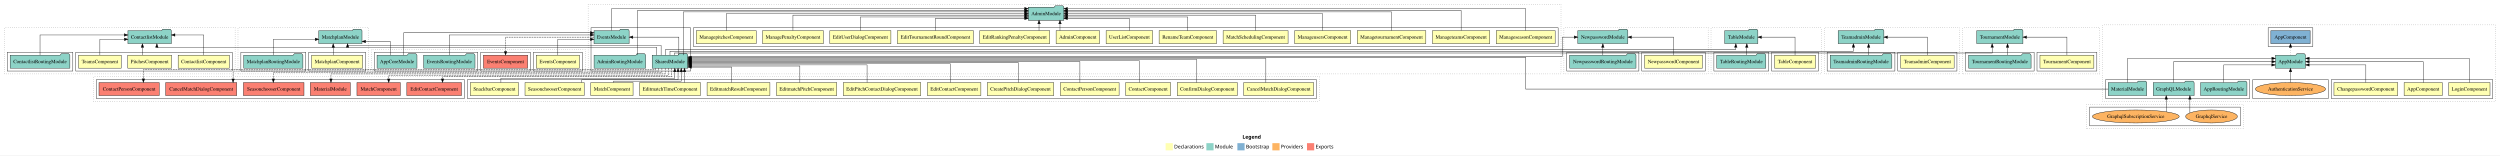
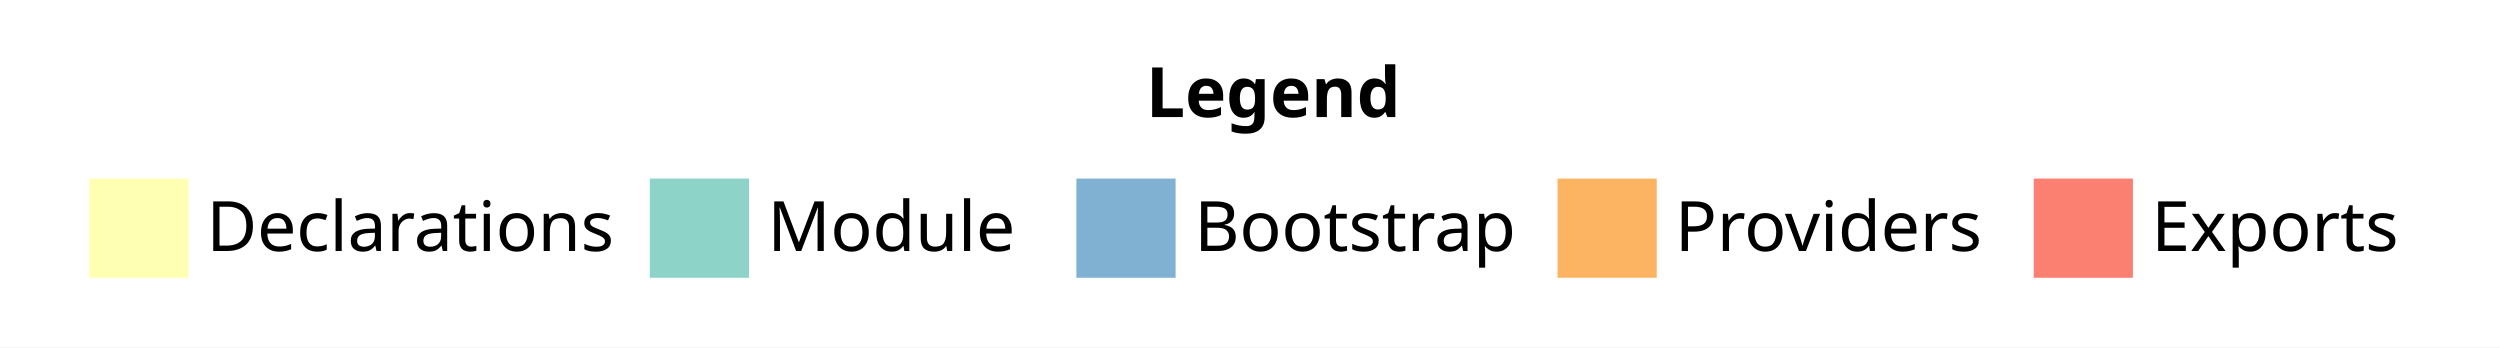
- <svg xmlns="http://www.w3.org/2000/svg" width="6933pt" height="431pt" viewBox="0.00 0.00 6933.00 431.00">
-   <g id="graph0" class="graph" transform="scale(1 1) rotate(0) translate(4 427)">
-     <polygon fill="#ffffff" stroke="transparent" points="-4,4 -4,-427 6929,-427 6929,4 -4,4" />
-     <text text-anchor="start" x="3441.509" y="-42.4" font-family="sans-serif" font-weight="bold" font-size="14.00" fill="#000000">Legend</text>
-     <polygon fill="#ffffb3" stroke="transparent" points="3228.5,-10 3228.5,-30 3248.5,-30 3248.5,-10 3228.5,-10" />
-     <text text-anchor="start" x="3252.129" y="-15.4" font-family="sans-serif" font-size="14.00" fill="#000000">  Declarations</text>
-     <polygon fill="#8dd3c7" stroke="transparent" points="3341.5,-10 3341.5,-30 3361.5,-30 3361.5,-10 3341.5,-10" />
-     <text text-anchor="start" x="3365.225" y="-15.4" font-family="sans-serif" font-size="14.00" fill="#000000">  Module</text>
-     <polygon fill="#80b1d3" stroke="transparent" points="3427.5,-10 3427.5,-30 3447.5,-30 3447.5,-10 3427.5,-10" />
-     <text text-anchor="start" x="3451.281" y="-15.4" font-family="sans-serif" font-size="14.00" fill="#000000">  Bootstrap</text>
-     <polygon fill="#fdb462" stroke="transparent" points="3524.5,-10 3524.5,-30 3544.5,-30 3544.5,-10 3524.5,-10" />
-     <text text-anchor="start" x="3548.173" y="-15.4" font-family="sans-serif" font-size="14.00" fill="#000000">  Providers</text>
-     <polygon fill="#fb8072" stroke="transparent" points="3620.5,-10 3620.5,-30 3640.5,-30 3640.5,-10 3620.5,-10" />
-     <text text-anchor="start" x="3644.226" y="-15.4" font-family="sans-serif" font-size="14.00" fill="#000000">  Exports</text>
-     <g id="clust1" class="cluster">
-       <polygon fill="none" stroke="#000000" stroke-dasharray="1,5" points="1627,-222 1627,-415 4325,-415 4325,-222 1627,-222" />
-     </g>
-     <g id="clust2" class="cluster">
-       <polygon fill="none" stroke="#000000" points="1919,-298 1919,-350 4317,-350 4317,-298 1919,-298" />
-     </g>
-     <g id="clust16" class="cluster">
-       <polygon fill="none" stroke="#000000" points="1635,-230 1635,-350 1911,-350 1911,-230 1635,-230" />
-     </g>
-     <g id="clust32" class="cluster">
-       <polygon fill="none" stroke="#000000" stroke-dasharray="1,5" points="5827,-146 5827,-358 6917,-358 6917,-146 5827,-146" />
-     </g>
-     <g id="clust33" class="cluster">
-       <polygon fill="none" stroke="#000000" points="6461,-154 6461,-206 6909,-206 6909,-154 6461,-154" />
-     </g>
-     <g id="clust37" class="cluster">
-       <polygon fill="none" stroke="#000000" points="5835,-154 5835,-206 6235,-206 6235,-154 5835,-154" />
-     </g>
-     <g id="clust39" class="cluster">
-       <polygon fill="none" stroke="#000000" points="6286,-298 6286,-350 6410,-350 6410,-298 6286,-298" />
-     </g>
-     <g id="clust40" class="cluster">
-       <polygon fill="none" stroke="#000000" points="6243,-154 6243,-206 6453,-206 6453,-154 6243,-154" />
-     </g>
-     <g id="clust47" class="cluster">
-       <polygon fill="none" stroke="#000000" stroke-dasharray="1,5" points="8,-222 8,-350 648,-350 648,-222 8,-222" />
-     </g>
-     <g id="clust48" class="cluster">
-       <polygon fill="none" stroke="#000000" points="206,-230 206,-282 640,-282 640,-230 206,-230" />
-     </g>
-     <g id="clust52" class="cluster">
-       <polygon fill="none" stroke="#000000" points="16,-230 16,-282 198,-282 198,-230 16,-230" />
-     </g>
-     <g id="clust62" class="cluster">
-       <polygon fill="none" stroke="#000000" stroke-dasharray="1,5" points="1026,-222 1026,-290 1619,-290 1619,-222 1026,-222" />
-     </g>
-     <g id="clust63" class="cluster">
-       <polygon fill="none" stroke="#000000" points="1475,-230 1475,-282 1611,-282 1611,-230 1475,-230" />
-     </g>
-     <g id="clust65" class="cluster">
-       <polygon fill="none" stroke="#000000" points="1034,-230 1034,-282 1321,-282 1321,-230 1034,-230" />
-     </g>
-     <g id="clust66" class="cluster">
-       <polygon fill="none" stroke="#000000" points="1329,-230 1329,-282 1467,-282 1467,-230 1329,-230" />
-     </g>
-     <g id="clust75" class="cluster">
-       <polygon fill="none" stroke="#000000" stroke-dasharray="1,5" points="5783,-70 5783,-138 6217,-138 6217,-70 5783,-70" />
-     </g>
-     <g id="clust80" class="cluster">
-       <polygon fill="none" stroke="#000000" points="5791,-78 5791,-130 6209,-130 6209,-78 5791,-78" />
-     </g>
-     <g id="clust81" class="cluster">
-       <polygon fill="none" stroke="#000000" stroke-dasharray="1,5" points="656,-222 656,-350 1018,-350 1018,-222 656,-222" />
-     </g>
-     <g id="clust82" class="cluster">
-       <polygon fill="none" stroke="#000000" points="852,-230 852,-282 1010,-282 1010,-230 852,-230" />
-     </g>
-     <g id="clust84" class="cluster">
-       <polygon fill="none" stroke="#000000" points="664,-230 664,-282 844,-282 844,-230 664,-230" />
-     </g>
-     <g id="clust100" class="cluster">
-       <polygon fill="none" stroke="#000000" stroke-dasharray="1,5" points="4333,-222 4333,-350 4733,-350 4733,-222 4333,-222" />
-     </g>
-     <g id="clust101" class="cluster">
-       <polygon fill="none" stroke="#000000" points="4549,-230 4549,-282 4725,-282 4725,-230 4549,-230" />
-     </g>
-     <g id="clust103" class="cluster">
-       <polygon fill="none" stroke="#000000" points="4341,-230 4341,-282 4541,-282 4541,-230 4341,-230" />
-     </g>
-     <g id="clust113" class="cluster">
-       <polygon fill="none" stroke="#000000" stroke-dasharray="1,5" points="255,-146 255,-214 3655,-214 3655,-146 255,-146" />
-     </g>
-     <g id="clust114" class="cluster">
-       <polygon fill="none" stroke="#000000" points="1292,-154 1292,-206 3647,-206 3647,-154 1292,-154" />
-     </g>
-     <g id="clust129" class="cluster">
-       <polygon fill="none" stroke="#000000" points="263,-154 263,-206 1284,-206 1284,-154 263,-154" />
-     </g>
-     <g id="clust132" class="cluster">
-       <polygon fill="none" stroke="#000000" stroke-dasharray="1,5" points="4741,-222 4741,-350 5047,-350 5047,-222 4741,-222" />
-     </g>
-     <g id="clust133" class="cluster">
-       <polygon fill="none" stroke="#000000" points="4909,-230 4909,-282 5039,-282 5039,-230 4909,-230" />
-     </g>
-     <g id="clust135" class="cluster">
-       <polygon fill="none" stroke="#000000" points="4749,-230 4749,-282 4901,-282 4901,-230 4749,-230" />
-     </g>
-     <g id="clust145" class="cluster">
-       <polygon fill="none" stroke="#000000" stroke-dasharray="1,5" points="5055,-222 5055,-350 5431,-350 5431,-222 5055,-222" />
-     </g>
-     <g id="clust146" class="cluster">
-       <polygon fill="none" stroke="#000000" points="5259,-230 5259,-282 5423,-282 5423,-230 5259,-230" />
-     </g>
-     <g id="clust148" class="cluster">
-       <polygon fill="none" stroke="#000000" points="5063,-230 5063,-282 5251,-282 5251,-230 5063,-230" />
-     </g>
-     <g id="clust158" class="cluster">
-       <polygon fill="none" stroke="#000000" stroke-dasharray="1,5" points="5439,-222 5439,-350 5819,-350 5819,-222 5439,-222" />
-     </g>
-     <g id="clust159" class="cluster">
-       <polygon fill="none" stroke="#000000" points="5645,-230 5645,-282 5811,-282 5811,-230 5645,-230" />
-     </g>
-     <g id="clust161" class="cluster">
-       <polygon fill="none" stroke="#000000" points="5447,-230 5447,-282 5637,-282 5637,-230 5447,-230" />
-     </g>
-     <g id="node1" class="node">
-       <polygon fill="#ffffb3" stroke="#000000" points="3045.22,-342 2924.78,-342 2924.78,-306 3045.22,-306 3045.22,-342" />
-       <text text-anchor="middle" x="2985" y="-319.8" font-family="Times,serif" font-size="14.00" fill="#000000">AdminComponent</text>
-     </g>
-     <g id="node14" class="node">
-       <polygon fill="#8dd3c7" stroke="#000000" points="2946.439,-407 2943.439,-411 2922.439,-411 2919.439,-407 2847.561,-407 2847.561,-371 2946.439,-371 2946.439,-407" />
-       <text text-anchor="middle" x="2897" y="-384.8" font-family="Times,serif" font-size="14.00" fill="#000000">AdminModule</text>
-     </g>
-     <g id="edge1" class="edge">
-       <path fill="none" stroke="#000000" d="M2935.554,-342.106C2935.554,-342.106 2935.554,-360.991 2935.554,-360.991" />
-       <polygon fill="#000000" stroke="#000000" points="2932.054,-360.991 2935.554,-370.991 2939.054,-360.991 2932.054,-360.991" />
-     </g>
-     <g id="node2" class="node">
-       <polygon fill="#ffffb3" stroke="#000000" points="2907.101,-342 2712.899,-342 2712.899,-306 2907.101,-306 2907.101,-342" />
-       <text text-anchor="middle" x="2810" y="-319.8" font-family="Times,serif" font-size="14.00" fill="#000000">EditRankingPenaltyComponent</text>
-     </g>
-     <g id="edge2" class="edge">
-       <path fill="none" stroke="#000000" d="M2877.416,-342.106C2877.416,-342.106 2877.416,-360.991 2877.416,-360.991" />
-       <polygon fill="#000000" stroke="#000000" points="2873.916,-360.991 2877.416,-370.991 2880.916,-360.991 2873.916,-360.991" />
-     </g>
-     <g id="node3" class="node">
-       <polygon fill="#ffffb3" stroke="#000000" points="2695.427,-342 2484.573,-342 2484.573,-306 2695.427,-306 2695.427,-342" />
-       <text text-anchor="middle" x="2590" y="-319.8" font-family="Times,serif" font-size="14.00" fill="#000000">EditTournamentRoundComponent</text>
-     </g>
-     <g id="edge3" class="edge">
-       <path fill="none" stroke="#000000" d="M2590,-342.187C2590,-357.182 2590,-376 2590,-376 2590,-376 2837.675,-376 2837.675,-376" />
-       <polygon fill="#000000" stroke="#000000" points="2837.675,-379.5 2847.675,-376 2837.675,-372.5 2837.675,-379.5" />
-     </g>
-     <g id="node4" class="node">
-       <polygon fill="#ffffb3" stroke="#000000" points="2466.695,-342 2297.305,-342 2297.305,-306 2466.695,-306 2466.695,-342" />
-       <text text-anchor="middle" x="2382" y="-319.8" font-family="Times,serif" font-size="14.00" fill="#000000">EditUserDialogComponent</text>
-     </g>
-     <g id="edge4" class="edge">
-       <path fill="none" stroke="#000000" d="M2382,-342.027C2382,-358.398 2382,-380 2382,-380 2382,-380 2837.62,-380 2837.62,-380" />
-       <polygon fill="#000000" stroke="#000000" points="2837.62,-383.5 2847.62,-380 2837.62,-376.5 2837.62,-383.5" />
-     </g>
-     <g id="node5" class="node">
-       <polygon fill="#ffffb3" stroke="#000000" points="2279.414,-342 2110.586,-342 2110.586,-306 2279.414,-306 2279.414,-342" />
-       <text text-anchor="middle" x="2195" y="-319.8" font-family="Times,serif" font-size="14.00" fill="#000000">ManagePenaltyComponent</text>
-     </g>
-     <g id="edge5" class="edge">
-       <path fill="none" stroke="#000000" d="M2195,-342.302C2195,-360.27 2195,-385 2195,-385 2195,-385 2837.637,-385 2837.637,-385" />
-       <polygon fill="#000000" stroke="#000000" points="2837.637,-388.5 2847.637,-385 2837.637,-381.5 2837.637,-388.5" />
-     </g>
-     <g id="node6" class="node">
-       <polygon fill="#ffffb3" stroke="#000000" points="2093.076,-342 1926.924,-342 1926.924,-306 2093.076,-306 2093.076,-342" />
-       <text text-anchor="middle" x="2010" y="-319.8" font-family="Times,serif" font-size="14.00" fill="#000000">ManagepitchesComponent</text>
-     </g>
-     <g id="edge6" class="edge">
-       <path fill="none" stroke="#000000" d="M2010,-342.106C2010,-361.339 2010,-389 2010,-389 2010,-389 2837.729,-389 2837.729,-389" />
-       <polygon fill="#000000" stroke="#000000" points="2837.729,-392.5 2847.729,-389 2837.729,-385.5 2837.729,-392.5" />
-     </g>
-     <g id="node7" class="node">
-       <polygon fill="#ffffb3" stroke="#000000" points="4308.739,-342 4145.261,-342 4145.261,-306 4308.739,-306 4308.739,-342" />
-       <text text-anchor="middle" x="4227" y="-319.8" font-family="Times,serif" font-size="14.00" fill="#000000">ManageseasonComponent</text>
-     </g>
-     <g id="edge7" class="edge">
-       <path fill="none" stroke="#000000" d="M4227,-342.323C4227,-365.66 4227,-403 4227,-403 4227,-403 2956.311,-403 2956.311,-403" />
-       <polygon fill="#000000" stroke="#000000" points="2956.311,-399.5 2946.311,-403 2956.311,-406.5 2956.311,-399.5" />
-     </g>
-     <g id="node8" class="node">
-       <polygon fill="#ffffb3" stroke="#000000" points="4127.576,-342 3968.424,-342 3968.424,-306 4127.576,-306 4127.576,-342" />
-       <text text-anchor="middle" x="4048" y="-319.8" font-family="Times,serif" font-size="14.00" fill="#000000">ManageteamsComponent</text>
-     </g>
-     <g id="edge8" class="edge">
-       <path fill="none" stroke="#000000" d="M4048,-342.292C4048,-364.206 4048,-398 4048,-398 4048,-398 2956.457,-398 2956.457,-398" />
-       <polygon fill="#000000" stroke="#000000" points="2956.457,-394.5 2946.457,-398 2956.457,-401.5 2956.457,-394.5" />
-     </g>
-     <g id="node9" class="node">
-       <polygon fill="#ffffb3" stroke="#000000" points="3950.182,-342 3759.818,-342 3759.818,-306 3950.182,-306 3950.182,-342" />
-       <text text-anchor="middle" x="3855" y="-319.8" font-family="Times,serif" font-size="14.00" fill="#000000">ManagetournamentComponent</text>
-     </g>
-     <g id="edge9" class="edge">
-       <path fill="none" stroke="#000000" d="M3855,-342.027C3855,-362.767 3855,-394 3855,-394 3855,-394 2956.489,-394 2956.489,-394" />
-       <polygon fill="#000000" stroke="#000000" points="2956.489,-390.5 2946.489,-394 2956.489,-397.5 2956.489,-390.5" />
-     </g>
-     <g id="node10" class="node">
-       <polygon fill="#ffffb3" stroke="#000000" points="3741.685,-342 3586.315,-342 3586.315,-306 3741.685,-306 3741.685,-342" />
-       <text text-anchor="middle" x="3664" y="-319.8" font-family="Times,serif" font-size="14.00" fill="#000000">ManageusersComponent</text>
-     </g>
-     <g id="edge10" class="edge">
-       <path fill="none" stroke="#000000" d="M3664,-342.106C3664,-361.339 3664,-389 3664,-389 3664,-389 2956.44,-389 2956.44,-389" />
-       <polygon fill="#000000" stroke="#000000" points="2956.44,-385.5 2946.44,-389 2956.44,-392.5 2956.44,-385.5" />
-     </g>
-     <g id="node11" class="node">
-       <polygon fill="#ffffb3" stroke="#000000" points="3568.09,-342 3387.91,-342 3387.91,-306 3568.09,-306 3568.09,-342" />
-       <text text-anchor="middle" x="3478" y="-319.8" font-family="Times,serif" font-size="14.00" fill="#000000">MatchSchedulingComponent</text>
-     </g>
-     <g id="edge11" class="edge">
-       <path fill="none" stroke="#000000" d="M3478,-342.302C3478,-360.27 3478,-385 3478,-385 3478,-385 2956.536,-385 2956.536,-385" />
-       <polygon fill="#000000" stroke="#000000" points="2956.536,-381.5 2946.536,-385 2956.536,-388.5 2956.536,-381.5" />
-     </g>
-     <g id="node12" class="node">
-       <polygon fill="#ffffb3" stroke="#000000" points="3369.576,-342 3210.424,-342 3210.424,-306 3369.576,-306 3369.576,-342" />
-       <text text-anchor="middle" x="3290" y="-319.8" font-family="Times,serif" font-size="14.00" fill="#000000">RenameTeamComponent</text>
-     </g>
-     <g id="edge12" class="edge">
-       <path fill="none" stroke="#000000" d="M3290,-342.027C3290,-358.398 3290,-380 3290,-380 3290,-380 2956.376,-380 2956.376,-380" />
-       <polygon fill="#000000" stroke="#000000" points="2956.376,-376.5 2946.376,-380 2956.376,-383.5 2956.376,-376.5" />
-     </g>
-     <g id="node13" class="node">
-       <polygon fill="#ffffb3" stroke="#000000" points="3192.538,-342 3063.462,-342 3063.462,-306 3192.538,-306 3192.538,-342" />
-       <text text-anchor="middle" x="3128" y="-319.8" font-family="Times,serif" font-size="14.00" fill="#000000">UserListComponent</text>
-     </g>
-     <g id="edge13" class="edge">
-       <path fill="none" stroke="#000000" d="M3128,-342.187C3128,-357.182 3128,-376 3128,-376 3128,-376 2956.272,-376 2956.272,-376" />
-       <polygon fill="#000000" stroke="#000000" points="2956.272,-372.5 2946.272,-376 2956.272,-379.5 2956.272,-372.5" />
-     </g>
-     <g id="node15" class="node">
-       <polygon fill="#8dd3c7" stroke="#000000" points="1786.556,-274 1783.556,-278 1762.556,-278 1759.556,-274 1643.444,-274 1643.444,-238 1786.556,-238 1786.556,-274" />
-       <text text-anchor="middle" x="1715" y="-251.8" font-family="Times,serif" font-size="14.00" fill="#000000">AdminRoutingModule</text>
-     </g>
-     <g id="edge14" class="edge">
-       <path fill="none" stroke="#000000" d="M1763.802,-274.273C1763.802,-312.625 1763.802,-398 1763.802,-398 1763.802,-398 2837.579,-398 2837.579,-398" />
-       <polygon fill="#000000" stroke="#000000" points="2837.579,-401.5 2847.579,-398 2837.579,-394.5 2837.579,-401.5" />
-     </g>
-     <g id="node16" class="node">
-       <polygon fill="#8dd3c7" stroke="#000000" points="1740.653,-342 1737.653,-346 1716.653,-346 1713.653,-342 1643.347,-342 1643.347,-306 1740.653,-306 1740.653,-342" />
-       <text text-anchor="middle" x="1692" y="-319.8" font-family="Times,serif" font-size="14.00" fill="#000000">EventsModule</text>
-     </g>
-     <g id="edge15" class="edge">
-       <path fill="none" stroke="#000000" d="M1692,-342.323C1692,-365.66 1692,-403 1692,-403 1692,-403 2837.516,-403 2837.516,-403" />
-       <polygon fill="#000000" stroke="#000000" points="2837.516,-406.5 2847.516,-403 2837.516,-399.5 2837.516,-406.5" />
-     </g>
-     <g id="node35" class="node">
-       <polygon fill="#fb8072" stroke="#000000" points="1459.435,-274 1336.565,-274 1336.565,-238 1459.435,-238 1459.435,-274" />
-       <text text-anchor="middle" x="1398" y="-251.8" font-family="Times,serif" font-size="14.00" fill="#000000">EventsComponent </text>
-     </g>
-     <g id="edge34" class="edge">
-       <path fill="none" stroke="#000000" stroke-dasharray="5,2" d="M1643.122,-324C1559.522,-324 1398,-324 1398,-324 1398,-324 1398,-284.223 1398,-284.223" />
-       <polygon fill="#000000" stroke="#000000" points="1401.5,-284.223 1398,-274.223 1394.5,-284.223 1401.5,-284.223" />
-     </g>
-     <g id="node17" class="node">
-       <polygon fill="#8dd3c7" stroke="#000000" points="1903.423,-274 1900.423,-278 1879.423,-278 1876.423,-274 1804.577,-274 1804.577,-238 1903.423,-238 1903.423,-274" />
-       <text text-anchor="middle" x="1854" y="-251.8" font-family="Times,serif" font-size="14.00" fill="#000000">SharedModule</text>
-     </g>
-     <g id="edge16" class="edge">
-       <path fill="none" stroke="#000000" d="M1890.908,-274.041C1890.908,-311.448 1890.908,-394 1890.908,-394 1890.908,-394 2837.451,-394 2837.451,-394" />
-       <polygon fill="#000000" stroke="#000000" points="2837.451,-397.5 2847.451,-394 2837.451,-390.5 2837.451,-397.5" />
-     </g>
-     <g id="edge33" class="edge">
-       <path fill="none" stroke="#000000" d="M1878.606,-274.223C1878.606,-294.365 1878.606,-324 1878.606,-324 1878.606,-324 1751.028,-324 1751.028,-324" />
-       <polygon fill="#000000" stroke="#000000" points="1751.028,-320.5 1741.028,-324 1751.028,-327.5 1751.028,-320.5" />
-     </g>
-     <g id="node30" class="node">
-       <polygon fill="#8dd3c7" stroke="#000000" points="471.213,-342 468.213,-346 447.213,-346 444.213,-342 350.787,-342 350.787,-306 471.213,-306 471.213,-342" />
-       <text text-anchor="middle" x="411" y="-319.8" font-family="Times,serif" font-size="14.00" fill="#000000">ContactlistModule</text>
-     </g>
-     <g id="edge29" class="edge">
-       <path fill="none" stroke="#000000" d="M1817.092,-274.127C1817.092,-284.711 1817.092,-296 1817.092,-296 1817.092,-296 431.036,-296 431.036,-296 431.036,-296 431.036,-296.979 431.036,-296.979" />
-       <polygon fill="#000000" stroke="#000000" points="427.536,-295.793 431.036,-305.793 434.536,-295.793 427.536,-295.793" />
-     </g>
-     <g id="node39" class="node">
-       <polygon fill="#8dd3c7" stroke="#000000" points="999.92,-342 996.92,-346 975.92,-346 972.92,-342 880.08,-342 880.08,-306 999.92,-306 999.92,-342" />
-       <text text-anchor="middle" x="940" y="-319.8" font-family="Times,serif" font-size="14.00" fill="#000000">MatchplanModule</text>
-     </g>
-     <g id="edge40" class="edge">
-       <path fill="none" stroke="#000000" d="M1829.395,-274.044C1829.395,-286.563 1829.395,-301 1829.395,-301 1829.395,-301 959.903,-301 959.903,-301 959.903,-301 959.903,-301.488 959.903,-301.488" />
-       <polygon fill="#000000" stroke="#000000" points="956.404,-295.878 959.903,-305.878 963.404,-295.878 956.404,-295.878" />
-     </g>
-     <g id="node42" class="node">
-       <polygon fill="#8dd3c7" stroke="#000000" points="4510.349,-342 4507.349,-346 4486.349,-346 4483.349,-342 4371.651,-342 4371.651,-306 4510.349,-306 4510.349,-342" />
-       <text text-anchor="middle" x="4441" y="-319.8" font-family="Times,serif" font-size="14.00" fill="#000000">NewpasswordModule</text>
-     </g>
-     <g id="edge43" class="edge">
-       <path fill="none" stroke="#000000" d="M1903.438,-271C2252.256,-271 4328.943,-271 4328.943,-271 4328.943,-271 4328.943,-324 4328.943,-324 4328.943,-324 4361.627,-324 4361.627,-324" />
-       <polygon fill="#000000" stroke="#000000" points="4361.627,-327.5 4371.627,-324 4361.627,-320.5 4361.627,-327.5" />
-     </g>
-     <g id="node57" class="node">
-       <polygon fill="#fb8072" stroke="#000000" points="652.571,-198 455.429,-198 455.429,-162 652.571,-162 652.571,-198" />
-       <text text-anchor="middle" x="554" y="-175.8" font-family="Times,serif" font-size="14.00" fill="#000000">CancelMatchDialogComponent </text>
-     </g>
-     <g id="edge58" class="edge">
-       <path fill="none" stroke="#000000" stroke-dasharray="5,2" d="M1822.684,-237.942C1822.684,-233.506 1822.684,-230 1822.684,-230 1822.684,-230 642.391,-230 642.391,-230 642.391,-230 642.391,-208.051 642.391,-208.051" />
-       <polygon fill="#000000" stroke="#000000" points="645.892,-208.051 642.391,-198.051 638.892,-208.051 645.892,-208.051" />
-     </g>
-     <g id="node58" class="node">
-       <polygon fill="#fb8072" stroke="#000000" points="437.483,-198 270.517,-198 270.517,-162 437.483,-162 437.483,-198" />
-       <text text-anchor="middle" x="354" y="-175.8" font-family="Times,serif" font-size="14.00" fill="#000000">ContactPersonComponent </text>
-     </g>
-     <g id="edge59" class="edge">
-       <path fill="none" stroke="#000000" stroke-dasharray="5,2" d="M1813.736,-237.832C1813.736,-235.552 1813.736,-234 1813.736,-234 1813.736,-234 393.678,-234 393.678,-234 393.678,-234 393.678,-208.282 393.678,-208.282" />
-       <polygon fill="#000000" stroke="#000000" points="397.178,-208.282 393.678,-198.282 390.178,-208.282 397.178,-208.282" />
-     </g>
-     <g id="node59" class="node">
-       <polygon fill="#fb8072" stroke="#000000" points="1275.714,-198 1124.286,-198 1124.286,-162 1275.714,-162 1275.714,-198" />
-       <text text-anchor="middle" x="1200" y="-175.8" font-family="Times,serif" font-size="14.00" fill="#000000">EditContactComponent </text>
-     </g>
-     <g id="edge60" class="edge">
-       <path fill="none" stroke="#000000" stroke-dasharray="5,2" d="M1858.474,-237.945C1858.474,-226.561 1858.474,-214 1858.474,-214 1858.474,-214 1223.236,-214 1223.236,-214 1223.236,-214 1223.236,-208.194 1223.236,-208.194" />
-       <polygon fill="#000000" stroke="#000000" points="1226.736,-208.194 1223.236,-198.194 1219.736,-208.195 1226.736,-208.194" />
-     </g>
-     <g id="node60" class="node">
-       <polygon fill="#fb8072" stroke="#000000" points="1106.098,-198 985.903,-198 985.903,-162 1106.098,-162 1106.098,-198" />
-       <text text-anchor="middle" x="1046" y="-175.8" font-family="Times,serif" font-size="14.00" fill="#000000">MatchComponent </text>
-     </g>
-     <g id="edge61" class="edge">
-       <path fill="none" stroke="#000000" stroke-dasharray="5,2" d="M1849.526,-237.89C1849.526,-228.103 1849.526,-218 1849.526,-218 1849.526,-218 1073.932,-218 1073.932,-218 1073.932,-218 1073.932,-208.11 1073.932,-208.11" />
-       <polygon fill="#000000" stroke="#000000" points="1077.432,-208.11 1073.932,-198.11 1070.432,-208.11 1077.432,-208.11" />
-     </g>
-     <g id="node61" class="node">
-       <polygon fill="#fb8072" stroke="#000000" points="967.472,-198 856.528,-198 856.528,-162 967.472,-162 967.472,-198" />
-       <text text-anchor="middle" x="912" y="-175.8" font-family="Times,serif" font-size="14.00" fill="#000000">MaterialModule </text>
-     </g>
-     <g id="edge62" class="edge">
-       <path fill="none" stroke="#000000" stroke-dasharray="5,2" d="M1840.579,-237.806C1840.579,-229.722 1840.579,-222 1840.579,-222 1840.579,-222 913.817,-222 913.817,-222 913.817,-222 913.817,-208.055 913.817,-208.055" />
-       <polygon fill="#000000" stroke="#000000" points="917.317,-208.055 913.817,-198.055 910.317,-208.056 917.317,-208.055" />
-     </g>
-     <g id="node62" class="node">
-       <polygon fill="#fb8072" stroke="#000000" points="839.023,-198 670.977,-198 670.977,-162 839.023,-162 839.023,-198" />
-       <text text-anchor="middle" x="755" y="-175.8" font-family="Times,serif" font-size="14.00" fill="#000000">SeasonchooserComponent </text>
-     </g>
-     <g id="edge63" class="edge">
-       <path fill="none" stroke="#000000" stroke-dasharray="5,2" d="M1831.631,-237.857C1831.631,-231.539 1831.631,-226 1831.631,-226 1831.631,-226 754,-226 754,-226 754,-226 754,-208.18 754,-208.18" />
-       <polygon fill="#000000" stroke="#000000" points="757.5,-208.18 754,-198.18 750.5,-208.18 757.5,-208.18" />
-     </g>
-     <g id="node64" class="node">
-       <polygon fill="#8dd3c7" stroke="#000000" points="4870.923,-342 4867.923,-346 4846.923,-346 4843.923,-342 4779.077,-342 4779.077,-306 4870.923,-306 4870.923,-342" />
-       <text text-anchor="middle" x="4825" y="-319.8" font-family="Times,serif" font-size="14.00" fill="#000000">TableModule</text>
-     </g>
-     <g id="edge65" class="edge">
-       <path fill="none" stroke="#000000" d="M1841.697,-274.194C1841.697,-282.278 1841.697,-290 1841.697,-290 1841.697,-290 4809.763,-290 4809.763,-290 4809.763,-290 4809.763,-295.806 4809.763,-295.806" />
-       <polygon fill="#000000" stroke="#000000" points="4806.263,-295.805 4809.763,-305.806 4813.263,-295.806 4806.263,-295.805" />
-     </g>
-     <g id="node67" class="node">
-       <polygon fill="#8dd3c7" stroke="#000000" points="5220.419,-342 5217.419,-346 5196.419,-346 5193.419,-342 5093.581,-342 5093.581,-306 5220.419,-306 5220.419,-342" />
-       <text text-anchor="middle" x="5157" y="-319.8" font-family="Times,serif" font-size="14.00" fill="#000000">TeamadminModule</text>
-     </g>
-     <g id="edge68" class="edge">
-       <path fill="none" stroke="#000000" d="M1854,-274.202C1854,-280.028 1854,-285 1854,-285 1854,-285 5135.93,-285 5135.93,-285 5135.93,-285 5135.93,-295.87 5135.93,-295.87" />
-       <polygon fill="#000000" stroke="#000000" points="5132.43,-295.87 5135.93,-305.87 5139.43,-295.87 5132.43,-295.87" />
-     </g>
-     <g id="node70" class="node">
-       <polygon fill="#8dd3c7" stroke="#000000" points="5605.973,-342 5602.973,-346 5581.973,-346 5578.973,-342 5478.027,-342 5478.027,-306 5605.973,-306 5605.973,-342" />
-       <text text-anchor="middle" x="5542" y="-319.8" font-family="Times,serif" font-size="14.00" fill="#000000">TournamentModule</text>
-     </g>
-     <g id="edge71" class="edge">
-       <path fill="none" stroke="#000000" d="M1866.303,-274.19C1866.303,-277.538 1866.303,-280 1866.303,-280 1866.303,-280 5520.671,-280 5520.671,-280 5520.671,-280 5520.671,-295.849 5520.671,-295.849" />
-       <polygon fill="#000000" stroke="#000000" points="5517.171,-295.849 5520.671,-305.849 5524.171,-295.849 5517.171,-295.849" />
-     </g>
-     <g id="node18" class="node">
-       <polygon fill="#ffffb3" stroke="#000000" points="6768.94,-198 6663.06,-198 6663.06,-162 6768.94,-162 6768.94,-198" />
-       <text text-anchor="middle" x="6716" y="-175.8" font-family="Times,serif" font-size="14.00" fill="#000000">AppComponent</text>
-     </g>
-     <g id="node21" class="node">
-       <polygon fill="#8dd3c7" stroke="#000000" points="6389.657,-274 6386.657,-278 6365.657,-278 6362.657,-274 6306.343,-274 6306.343,-238 6389.657,-238 6389.657,-274" />
-       <text text-anchor="middle" x="6348" y="-251.8" font-family="Times,serif" font-size="14.00" fill="#000000">AppModule</text>
-     </g>
-     <g id="edge17" class="edge">
-       <path fill="none" stroke="#000000" d="M6716,-198.011C6716,-220.485 6716,-256 6716,-256 6716,-256 6399.856,-256 6399.856,-256" />
-       <polygon fill="#000000" stroke="#000000" points="6399.856,-252.5 6389.856,-256 6399.856,-259.5 6399.856,-252.5" />
-     </g>
-     <g id="node19" class="node">
-       <polygon fill="#ffffb3" stroke="#000000" points="6645.469,-198 6468.531,-198 6468.531,-162 6645.469,-162 6645.469,-198" />
-       <text text-anchor="middle" x="6557" y="-175.8" font-family="Times,serif" font-size="14.00" fill="#000000">ChangepasswordComponent</text>
-     </g>
-     <g id="edge18" class="edge">
-       <path fill="none" stroke="#000000" d="M6557,-198.308C6557,-218.145 6557,-247 6557,-247 6557,-247 6399.792,-247 6399.792,-247" />
-       <polygon fill="#000000" stroke="#000000" points="6399.792,-243.5 6389.792,-247 6399.792,-250.5 6399.792,-243.5" />
-     </g>
-     <g id="node20" class="node">
-       <polygon fill="#ffffb3" stroke="#000000" points="6901.276,-198 6786.724,-198 6786.724,-162 6901.276,-162 6901.276,-198" />
-       <text text-anchor="middle" x="6844" y="-175.8" font-family="Times,serif" font-size="14.00" fill="#000000">LoginComponent</text>
-     </g>
-     <g id="edge19" class="edge">
-       <path fill="none" stroke="#000000" d="M6844,-198.026C6844,-222.977 6844,-265 6844,-265 6844,-265 6399.861,-265 6399.861,-265" />
-       <polygon fill="#000000" stroke="#000000" points="6399.861,-261.5 6389.861,-265 6399.861,-268.5 6399.861,-261.5" />
-     </g>
-     <g id="node25" class="node">
-       <polygon fill="#80b1d3" stroke="#000000" points="6402.439,-342 6293.561,-342 6293.561,-306 6402.439,-306 6402.439,-342" />
-       <text text-anchor="middle" x="6348" y="-319.8" font-family="Times,serif" font-size="14.00" fill="#000000">AppComponent </text>
-     </g>
-     <g id="edge23" class="edge">
-       <path fill="none" stroke="#000000" stroke-dasharray="1,5" d="M6348,-274.223C6348,-274.223 6348,-295.727 6348,-295.727" />
-       <polygon fill="#000000" stroke="#000000" points="6344.5,-295.727 6348,-305.727 6351.5,-295.727 6344.5,-295.727" />
-     </g>
-     <g id="node22" class="node">
-       <polygon fill="#8dd3c7" stroke="#000000" points="6227.274,-198 6224.274,-202 6203.274,-202 6200.274,-198 6098.726,-198 6098.726,-162 6227.274,-162 6227.274,-198" />
-       <text text-anchor="middle" x="6163" y="-175.8" font-family="Times,serif" font-size="14.00" fill="#000000">AppRoutingModule</text>
-     </g>
-     <g id="edge20" class="edge">
-       <path fill="none" stroke="#000000" d="M6163,-198.308C6163,-218.145 6163,-247 6163,-247 6163,-247 6296.021,-247 6296.021,-247" />
-       <polygon fill="#000000" stroke="#000000" points="6296.021,-250.5 6306.021,-247 6296.021,-243.5 6296.021,-250.5" />
-     </g>
-     <g id="node23" class="node">
-       <polygon fill="#8dd3c7" stroke="#000000" points="6080.691,-198 6077.691,-202 6056.691,-202 6053.691,-198 5967.309,-198 5967.309,-162 6080.691,-162 6080.691,-198" />
-       <text text-anchor="middle" x="6024" y="-175.8" font-family="Times,serif" font-size="14.00" fill="#000000">GraphQLModule</text>
-     </g>
-     <g id="edge21" class="edge">
-       <path fill="none" stroke="#000000" d="M6024,-198.011C6024,-220.485 6024,-256 6024,-256 6024,-256 6296.306,-256 6296.306,-256" />
-       <polygon fill="#000000" stroke="#000000" points="6296.306,-259.5 6306.306,-256 6296.306,-252.5 6296.306,-259.5" />
-     </g>
-     <g id="node24" class="node">
-       <polygon fill="#8dd3c7" stroke="#000000" points="5949.471,-198 5946.471,-202 5925.471,-202 5922.471,-198 5842.529,-198 5842.529,-162 5949.471,-162 5949.471,-198" />
-       <text text-anchor="middle" x="5896" y="-175.8" font-family="Times,serif" font-size="14.00" fill="#000000">MaterialModule</text>
-     </g>
-     <g id="edge57" class="edge">
-       <path fill="none" stroke="#000000" d="M5842.36,-180C5556.685,-180 4227,-180 4227,-180 4227,-180 4227,-268 4227,-268 4227,-268 1913.291,-268 1913.291,-268" />
-       <polygon fill="#000000" stroke="#000000" points="1913.291,-264.5 1903.291,-268 1913.291,-271.5 1913.291,-264.5" />
-     </g>
-     <g id="edge22" class="edge">
-       <path fill="none" stroke="#000000" d="M5896,-198.026C5896,-222.977 5896,-265 5896,-265 5896,-265 6296.287,-265 6296.287,-265" />
-       <polygon fill="#000000" stroke="#000000" points="6296.287,-268.5 6306.287,-265 6296.287,-261.5 6296.287,-268.5" />
-     </g>
-     <g id="node26" class="node">
-       <ellipse fill="#fdb462" stroke="#000000" cx="6348" cy="-180" rx="97.268" ry="18" />
-       <text text-anchor="middle" x="6348" y="-175.8" font-family="Times,serif" font-size="14.00" fill="#000000">AuthenticationService</text>
-     </g>
-     <g id="edge24" class="edge">
-       <path fill="none" stroke="#000000" d="M6348,-198.011C6348,-198.011 6348,-227.855 6348,-227.855" />
-       <polygon fill="#000000" stroke="#000000" points="6344.5,-227.855 6348,-237.855 6351.5,-227.855 6344.5,-227.855" />
-     </g>
-     <g id="node27" class="node">
-       <polygon fill="#ffffb3" stroke="#000000" points="631.996,-274 490.004,-274 490.004,-238 631.996,-238 631.996,-274" />
-       <text text-anchor="middle" x="561" y="-251.8" font-family="Times,serif" font-size="14.00" fill="#000000">ContactlistComponent</text>
-     </g>
-     <g id="edge25" class="edge">
-       <path fill="none" stroke="#000000" d="M561,-274.292C561,-296.206 561,-330 561,-330 561,-330 481.146,-330 481.146,-330" />
-       <polygon fill="#000000" stroke="#000000" points="481.147,-326.5 471.146,-330 481.146,-333.5 481.147,-326.5" />
-     </g>
-     <g id="node28" class="node">
-       <polygon fill="#ffffb3" stroke="#000000" points="471.77,-274 350.23,-274 350.23,-238 471.77,-238 471.77,-274" />
-       <text text-anchor="middle" x="411" y="-251.8" font-family="Times,serif" font-size="14.00" fill="#000000">PitchesComponent</text>
-     </g>
-     <g id="edge26" class="edge">
-       <path fill="none" stroke="#000000" d="M390.964,-274.223C390.964,-274.223 390.964,-295.727 390.964,-295.727" />
-       <polygon fill="#000000" stroke="#000000" points="387.465,-295.727 390.964,-305.727 394.465,-295.727 387.465,-295.727" />
-     </g>
-     <g id="node29" class="node">
-       <polygon fill="#ffffb3" stroke="#000000" points="332.15,-274 213.85,-274 213.85,-238 332.15,-238 332.15,-274" />
-       <text text-anchor="middle" x="273" y="-251.8" font-family="Times,serif" font-size="14.00" fill="#000000">TeamsComponent</text>
-     </g>
-     <g id="edge27" class="edge">
-       <path fill="none" stroke="#000000" d="M273,-274.267C273,-292.555 273,-318 273,-318 273,-318 340.873,-318 340.873,-318" />
-       <polygon fill="#000000" stroke="#000000" points="340.873,-321.5 350.873,-318 340.873,-314.5 340.873,-321.5" />
-     </g>
-     <g id="node31" class="node">
-       <polygon fill="#8dd3c7" stroke="#000000" points="189.831,-274 186.831,-278 165.831,-278 162.831,-274 24.169,-274 24.169,-238 189.831,-238 189.831,-274" />
-       <text text-anchor="middle" x="107" y="-251.8" font-family="Times,serif" font-size="14.00" fill="#000000">ContactlistRoutingModule</text>
-     </g>
-     <g id="edge28" class="edge">
-       <path fill="none" stroke="#000000" d="M107,-274.292C107,-296.206 107,-330 107,-330 107,-330 340.576,-330 340.576,-330" />
-       <polygon fill="#000000" stroke="#000000" points="340.576,-333.5 350.576,-330 340.576,-326.5 340.576,-333.5" />
-     </g>
-     <g id="node32" class="node">
-       <polygon fill="#ffffb3" stroke="#000000" points="1602.936,-274 1483.064,-274 1483.064,-238 1602.936,-238 1602.936,-274" />
-       <text text-anchor="middle" x="1543" y="-251.8" font-family="Times,serif" font-size="14.00" fill="#000000">EventsComponent</text>
-     </g>
-     <g id="edge30" class="edge">
-       <path fill="none" stroke="#000000" d="M1543,-274.267C1543,-292.555 1543,-318 1543,-318 1543,-318 1633.212,-318 1633.212,-318" />
-       <polygon fill="#000000" stroke="#000000" points="1633.212,-321.5 1643.212,-318 1633.212,-314.5 1633.212,-321.5" />
-     </g>
-     <g id="node33" class="node">
-       <polygon fill="#8dd3c7" stroke="#000000" points="1152.368,-274 1149.368,-278 1128.368,-278 1125.368,-274 1041.632,-274 1041.632,-238 1152.368,-238 1152.368,-274" />
-       <text text-anchor="middle" x="1097" y="-251.8" font-family="Times,serif" font-size="14.00" fill="#000000">AppCoreModule</text>
-     </g>
-     <g id="edge31" class="edge">
-       <path fill="none" stroke="#000000" d="M1115.478,-274.153C1115.478,-297.757 1115.478,-336 1115.478,-336 1115.478,-336 1633.343,-336 1633.343,-336" />
-       <polygon fill="#000000" stroke="#000000" points="1633.343,-339.5 1643.343,-336 1633.343,-332.5 1633.343,-339.5" />
-     </g>
-     <g id="edge38" class="edge">
-       <path fill="none" stroke="#000000" d="M1078.522,-274.027C1078.522,-290.398 1078.522,-312 1078.522,-312 1078.522,-312 1009.952,-312 1009.952,-312" />
-       <polygon fill="#000000" stroke="#000000" points="1009.952,-308.5 999.952,-312 1009.952,-315.5 1009.952,-308.5" />
-     </g>
-     <g id="node34" class="node">
-       <polygon fill="#8dd3c7" stroke="#000000" points="1313.27,-274 1310.27,-278 1289.27,-278 1286.27,-274 1170.73,-274 1170.73,-238 1313.27,-238 1313.27,-274" />
-       <text text-anchor="middle" x="1242" y="-251.8" font-family="Times,serif" font-size="14.00" fill="#000000">EventsRoutingModule</text>
-     </g>
-     <g id="edge32" class="edge">
-       <path fill="none" stroke="#000000" d="M1242,-274.292C1242,-296.206 1242,-330 1242,-330 1242,-330 1632.986,-330 1632.986,-330" />
-       <polygon fill="#000000" stroke="#000000" points="1632.986,-333.5 1642.986,-330 1632.985,-326.5 1632.986,-333.5" />
-     </g>
-     <g id="node36" class="node">
-       <ellipse fill="#fdb462" stroke="#000000" cx="6129" cy="-104" rx="71.768" ry="18" />
-       <text text-anchor="middle" x="6129" y="-99.8" font-family="Times,serif" font-size="14.00" fill="#000000">GraphqlService</text>
-     </g>
-     <g id="edge35" class="edge">
-       <path fill="none" stroke="#000000" d="M6068.981,-113.936C6068.981,-113.936 6068.981,-151.908 6068.981,-151.908" />
-       <polygon fill="#000000" stroke="#000000" points="6065.481,-151.908 6068.981,-161.908 6072.481,-151.908 6065.481,-151.908" />
-     </g>
-     <g id="node37" class="node">
-       <ellipse fill="#fdb462" stroke="#000000" cx="5919" cy="-104" rx="120.405" ry="18" />
-       <text text-anchor="middle" x="5919" y="-99.8" font-family="Times,serif" font-size="14.00" fill="#000000">GraphqlSubscriptionService</text>
-     </g>
-     <g id="edge36" class="edge">
-       <path fill="none" stroke="#000000" d="M6003.429,-116.892C6003.429,-116.892 6003.429,-151.908 6003.429,-151.908" />
-       <polygon fill="#000000" stroke="#000000" points="5999.929,-151.908 6003.429,-161.908 6006.929,-151.908 5999.929,-151.908" />
-     </g>
-     <g id="node38" class="node">
-       <polygon fill="#ffffb3" stroke="#000000" points="1001.702,-274 860.298,-274 860.298,-238 1001.702,-238 1001.702,-274" />
-       <text text-anchor="middle" x="931" y="-251.8" font-family="Times,serif" font-size="14.00" fill="#000000">MatchplanComponent</text>
-     </g>
-     <g id="edge37" class="edge">
-       <path fill="none" stroke="#000000" d="M920.097,-274.223C920.097,-274.223 920.097,-295.727 920.097,-295.727" />
-       <polygon fill="#000000" stroke="#000000" points="916.597,-295.727 920.097,-305.727 923.597,-295.727 916.597,-295.727" />
-     </g>
-     <g id="node40" class="node">
-       <polygon fill="#8dd3c7" stroke="#000000" points="836.038,-274 833.038,-278 812.038,-278 809.038,-274 671.962,-274 671.962,-238 836.038,-238 836.038,-274" />
-       <text text-anchor="middle" x="754" y="-251.8" font-family="Times,serif" font-size="14.00" fill="#000000">MatchplanRoutingModule</text>
-     </g>
-     <g id="edge39" class="edge">
-       <path fill="none" stroke="#000000" d="M754,-274.267C754,-292.555 754,-318 754,-318 754,-318 870.125,-318 870.125,-318" />
-       <polygon fill="#000000" stroke="#000000" points="870.125,-321.5 880.125,-318 870.125,-314.5 870.125,-321.5" />
-     </g>
-     <g id="node41" class="node">
-       <polygon fill="#ffffb3" stroke="#000000" points="4717.132,-274 4556.868,-274 4556.868,-238 4717.132,-238 4717.132,-274" />
-       <text text-anchor="middle" x="4637" y="-251.8" font-family="Times,serif" font-size="14.00" fill="#000000">NewpasswordComponent</text>
-     </g>
-     <g id="edge41" class="edge">
-       <path fill="none" stroke="#000000" d="M4637,-274.223C4637,-294.365 4637,-324 4637,-324 4637,-324 4520.378,-324 4520.378,-324" />
-       <polygon fill="#000000" stroke="#000000" points="4520.378,-320.5 4510.378,-324 4520.378,-327.5 4520.378,-320.5" />
-     </g>
-     <g id="node43" class="node">
-       <polygon fill="#8dd3c7" stroke="#000000" points="4532.966,-274 4529.966,-278 4508.966,-278 4505.966,-274 4349.034,-274 4349.034,-238 4532.966,-238 4532.966,-274" />
-       <text text-anchor="middle" x="4441" y="-251.8" font-family="Times,serif" font-size="14.00" fill="#000000">NewpasswordRoutingModule</text>
-     </g>
-     <g id="edge42" class="edge">
-       <path fill="none" stroke="#000000" d="M4441,-274.223C4441,-274.223 4441,-295.727 4441,-295.727" />
-       <polygon fill="#000000" stroke="#000000" points="4437.5,-295.727 4441,-305.727 4444.5,-295.727 4437.5,-295.727" />
-     </g>
-     <g id="node44" class="node">
-       <polygon fill="#ffffb3" stroke="#000000" points="3639.07,-198 3444.93,-198 3444.93,-162 3639.07,-162 3639.07,-198" />
-       <text text-anchor="middle" x="3542" y="-175.8" font-family="Times,serif" font-size="14.00" fill="#000000">CancelMatchDialogComponent</text>
-     </g>
-     <g id="edge44" class="edge">
-       <path fill="none" stroke="#000000" d="M3506.505,-198.026C3506.505,-222.977 3506.505,-265 3506.505,-265 3506.505,-265 1913.456,-265 1913.456,-265" />
-       <polygon fill="#000000" stroke="#000000" points="1913.456,-261.5 1903.456,-265 1913.456,-268.5 1913.456,-261.5" />
-     </g>
-     <g id="node45" class="node">
-       <polygon fill="#ffffb3" stroke="#000000" points="3427.374,-198 3260.626,-198 3260.626,-162 3427.374,-162 3427.374,-198" />
-       <text text-anchor="middle" x="3344" y="-175.8" font-family="Times,serif" font-size="14.00" fill="#000000">ConfirmDialogComponent</text>
-     </g>
-     <g id="edge45" class="edge">
-       <path fill="none" stroke="#000000" d="M3315.05,-198.198C3315.05,-222.356 3315.05,-262 3315.05,-262 3315.05,-262 1913.449,-262 1913.449,-262" />
-       <polygon fill="#000000" stroke="#000000" points="1913.449,-258.5 1903.449,-262 1913.449,-265.5 1913.449,-258.5" />
-     </g>
-     <g id="node46" class="node">
-       <polygon fill="#ffffb3" stroke="#000000" points="3242.38,-198 3117.62,-198 3117.62,-162 3242.38,-162 3242.38,-198" />
-       <text text-anchor="middle" x="3180" y="-175.8" font-family="Times,serif" font-size="14.00" fill="#000000">ContactComponent</text>
-     </g>
-     <g id="edge46" class="edge">
-       <path fill="none" stroke="#000000" d="M3155.164,-198.323C3155.164,-221.66 3155.164,-259 3155.164,-259 3155.164,-259 1913.418,-259 1913.418,-259" />
-       <polygon fill="#000000" stroke="#000000" points="1913.418,-255.5 1903.418,-259 1913.418,-262.5 1913.418,-255.5" />
-     </g>
-     <g id="node47" class="node">
-       <polygon fill="#ffffb3" stroke="#000000" points="3099.482,-198 2936.518,-198 2936.518,-162 3099.482,-162 3099.482,-198" />
-       <text text-anchor="middle" x="3018" y="-175.8" font-family="Times,serif" font-size="14.00" fill="#000000">ContactPersonComponent</text>
-     </g>
-     <g id="edge47" class="edge">
-       <path fill="none" stroke="#000000" d="M2990.81,-198.011C2990.81,-220.485 2990.81,-256 2990.81,-256 2990.81,-256 1913.212,-256 1913.212,-256" />
-       <polygon fill="#000000" stroke="#000000" points="1913.212,-252.5 1903.212,-256 1913.212,-259.5 1913.212,-252.5" />
-     </g>
-     <g id="node48" class="node">
-       <polygon fill="#ffffb3" stroke="#000000" points="2918.245,-198 2733.755,-198 2733.755,-162 2918.245,-162 2918.245,-198" />
-       <text text-anchor="middle" x="2826" y="-175.8" font-family="Times,serif" font-size="14.00" fill="#000000">CreatePitchDialogComponent</text>
-     </g>
-     <g id="edge48" class="edge">
-       <path fill="none" stroke="#000000" d="M2820.339,-198.045C2820.339,-219.662 2820.339,-253 2820.339,-253 2820.339,-253 1913.249,-253 1913.249,-253" />
-       <polygon fill="#000000" stroke="#000000" points="1913.249,-249.5 1903.249,-253 1913.249,-256.5 1913.249,-249.5" />
-     </g>
-     <g id="node49" class="node">
-       <polygon fill="#ffffb3" stroke="#000000" points="2716.213,-198 2567.787,-198 2567.787,-162 2716.213,-162 2716.213,-198" />
-       <text text-anchor="middle" x="2642" y="-175.8" font-family="Times,serif" font-size="14.00" fill="#000000">EditContactComponent</text>
-     </g>
-     <g id="edge49" class="edge">
-       <path fill="none" stroke="#000000" d="M2631.553,-198.027C2631.553,-218.767 2631.553,-250 2631.553,-250 2631.553,-250 1913.229,-250 1913.229,-250" />
-       <polygon fill="#000000" stroke="#000000" points="1913.229,-246.5 1903.229,-250 1913.229,-253.5 1913.229,-246.5" />
-     </g>
-     <g id="node50" class="node">
-       <polygon fill="#ffffb3" stroke="#000000" points="2549.594,-198 2334.406,-198 2334.406,-162 2549.594,-162 2549.594,-198" />
-       <text text-anchor="middle" x="2442" y="-175.8" font-family="Times,serif" font-size="14.00" fill="#000000">EditPitchContactDialogComponent</text>
-     </g>
-     <g id="edge50" class="edge">
-       <path fill="none" stroke="#000000" d="M2400.525,-198.308C2400.525,-218.145 2400.525,-247 2400.525,-247 2400.525,-247 1913.464,-247 1913.464,-247" />
-       <polygon fill="#000000" stroke="#000000" points="1913.464,-243.5 1903.464,-247 1913.464,-250.5 1913.464,-243.5" />
-     </g>
-     <g id="node51" class="node">
-       <polygon fill="#ffffb3" stroke="#000000" points="2316.655,-198 2149.345,-198 2149.345,-162 2316.655,-162 2316.655,-198" />
-       <text text-anchor="middle" x="2233" y="-175.8" font-family="Times,serif" font-size="14.00" fill="#000000">EditmatchPitchComponent</text>
-     </g>
-     <g id="edge51" class="edge">
-       <path fill="none" stroke="#000000" d="M2214.19,-198.169C2214.19,-217.09 2214.19,-244 2214.19,-244 2214.19,-244 1913.328,-244 1913.328,-244" />
-       <polygon fill="#000000" stroke="#000000" points="1913.328,-240.5 1903.328,-244 1913.328,-247.5 1913.328,-240.5" />
-     </g>
-     <g id="node52" class="node">
-       <polygon fill="#ffffb3" stroke="#000000" points="2131.154,-198 1956.846,-198 1956.846,-162 2131.154,-162 2131.154,-198" />
-       <text text-anchor="middle" x="2044" y="-175.8" font-family="Times,serif" font-size="14.00" fill="#000000">EditmatchResultComponent</text>
-     </g>
-     <g id="edge52" class="edge">
-       <path fill="none" stroke="#000000" d="M2024.856,-198.302C2024.856,-216.27 2024.856,-241 2024.856,-241 2024.856,-241 1913.418,-241 1913.418,-241" />
-       <polygon fill="#000000" stroke="#000000" points="1913.418,-237.5 1903.418,-241 1913.418,-244.5 1913.418,-237.5" />
-     </g>
-     <g id="node53" class="node">
-       <polygon fill="#ffffb3" stroke="#000000" points="1938.426,-198 1769.574,-198 1769.574,-162 1938.426,-162 1938.426,-198" />
-       <text text-anchor="middle" x="1854" y="-175.8" font-family="Times,serif" font-size="14.00" fill="#000000">EditmatchTimeComponent</text>
-     </g>
-     <g id="edge53" class="edge">
-       <path fill="none" stroke="#000000" d="M1894.264,-198.011C1894.264,-198.011 1894.264,-227.855 1894.264,-227.855" />
-       <polygon fill="#000000" stroke="#000000" points="1890.764,-227.855 1894.264,-237.855 1897.764,-227.855 1890.764,-227.855" />
-     </g>
-     <g id="node54" class="node">
-       <polygon fill="#ffffb3" stroke="#000000" points="1751.597,-198 1634.403,-198 1634.403,-162 1751.597,-162 1751.597,-198" />
-       <text text-anchor="middle" x="1693" y="-175.8" font-family="Times,serif" font-size="14.00" fill="#000000">MatchComponent</text>
-     </g>
-     <g id="edge54" class="edge">
-       <path fill="none" stroke="#000000" d="M1697.385,-198.168C1697.385,-200.448 1697.385,-202 1697.385,-202 1697.385,-202 1885.316,-202 1885.316,-202 1885.316,-202 1885.316,-227.718 1885.316,-227.718" />
-       <polygon fill="#000000" stroke="#000000" points="1881.816,-227.718 1885.316,-237.718 1888.816,-227.718 1881.816,-227.718" />
-     </g>
-     <g id="node55" class="node">
-       <polygon fill="#ffffb3" stroke="#000000" points="1616.024,-198 1451.976,-198 1451.976,-162 1616.024,-162 1616.024,-198" />
-       <text text-anchor="middle" x="1534" y="-175.8" font-family="Times,serif" font-size="14.00" fill="#000000">SeasonchooserComponent</text>
-     </g>
-     <g id="edge55" class="edge">
-       <path fill="none" stroke="#000000" d="M1609.489,-198.058C1609.489,-202.494 1609.489,-206 1609.489,-206 1609.489,-206 1876.369,-206 1876.369,-206 1876.369,-206 1876.369,-227.949 1876.369,-227.949" />
-       <polygon fill="#000000" stroke="#000000" points="1872.869,-227.949 1876.369,-237.949 1879.869,-227.949 1872.869,-227.949" />
-     </g>
-     <g id="node56" class="node">
-       <polygon fill="#ffffb3" stroke="#000000" points="1433.92,-198 1300.08,-198 1300.08,-162 1433.92,-162 1433.92,-198" />
-       <text text-anchor="middle" x="1367" y="-175.8" font-family="Times,serif" font-size="14.00" fill="#000000">SnackbarComponent</text>
-     </g>
-     <g id="edge56" class="edge">
-       <path fill="none" stroke="#000000" d="M1385.121,-198.143C1385.121,-204.461 1385.121,-210 1385.121,-210 1385.121,-210 1867.421,-210 1867.421,-210 1867.421,-210 1867.421,-227.82 1867.421,-227.82" />
-       <polygon fill="#000000" stroke="#000000" points="1863.921,-227.82 1867.421,-237.82 1870.921,-227.82 1863.921,-227.82" />
-     </g>
-     <g id="node63" class="node">
-       <polygon fill="#ffffb3" stroke="#000000" points="5030.705,-274 4917.295,-274 4917.295,-238 5030.705,-238 5030.705,-274" />
-       <text text-anchor="middle" x="4974" y="-251.8" font-family="Times,serif" font-size="14.00" fill="#000000">TableComponent</text>
-     </g>
-     <g id="edge64" class="edge">
-       <path fill="none" stroke="#000000" d="M4974,-274.223C4974,-294.365 4974,-324 4974,-324 4974,-324 4880.921,-324 4880.921,-324" />
-       <polygon fill="#000000" stroke="#000000" points="4880.921,-320.5 4870.921,-324 4880.921,-327.5 4880.921,-320.5" />
-     </g>
-     <g id="node65" class="node">
-       <polygon fill="#8dd3c7" stroke="#000000" points="4893.041,-274 4890.041,-278 4869.041,-278 4866.041,-274 4756.959,-274 4756.959,-238 4893.041,-238 4893.041,-274" />
-       <text text-anchor="middle" x="4825" y="-251.8" font-family="Times,serif" font-size="14.00" fill="#000000">TableRoutingModule</text>
-     </g>
-     <g id="edge66" class="edge">
-       <path fill="none" stroke="#000000" d="M4840.237,-274.223C4840.237,-274.223 4840.237,-295.727 4840.237,-295.727" />
-       <polygon fill="#000000" stroke="#000000" points="4836.737,-295.727 4840.237,-305.727 4843.737,-295.727 4836.737,-295.727" />
-     </g>
-     <g id="node66" class="node">
-       <polygon fill="#ffffb3" stroke="#000000" points="5415.201,-274 5266.799,-274 5266.799,-238 5415.201,-238 5415.201,-274" />
-       <text text-anchor="middle" x="5341" y="-251.8" font-family="Times,serif" font-size="14.00" fill="#000000">TeamadminComponent</text>
-     </g>
-     <g id="edge67" class="edge">
-       <path fill="none" stroke="#000000" d="M5341,-274.223C5341,-294.365 5341,-324 5341,-324 5341,-324 5230.322,-324 5230.322,-324" />
-       <polygon fill="#000000" stroke="#000000" points="5230.322,-320.5 5220.322,-324 5230.322,-327.5 5230.322,-320.5" />
-     </g>
-     <g id="node68" class="node">
-       <polygon fill="#8dd3c7" stroke="#000000" points="5242.536,-274 5239.536,-278 5218.536,-278 5215.536,-274 5071.464,-274 5071.464,-238 5242.536,-238 5242.536,-274" />
-       <text text-anchor="middle" x="5157" y="-251.8" font-family="Times,serif" font-size="14.00" fill="#000000">TeamadminRoutingModule</text>
-     </g>
-     <g id="edge69" class="edge">
-       <path fill="none" stroke="#000000" d="M5178.07,-274.223C5178.07,-274.223 5178.07,-295.727 5178.07,-295.727" />
-       <polygon fill="#000000" stroke="#000000" points="5174.57,-295.727 5178.07,-305.727 5181.57,-295.727 5174.57,-295.727" />
-     </g>
-     <g id="node69" class="node">
-       <polygon fill="#ffffb3" stroke="#000000" points="5802.756,-274 5653.244,-274 5653.244,-238 5802.756,-238 5802.756,-274" />
-       <text text-anchor="middle" x="5728" y="-251.8" font-family="Times,serif" font-size="14.00" fill="#000000">TournamentComponent</text>
-     </g>
-     <g id="edge70" class="edge">
-       <path fill="none" stroke="#000000" d="M5728,-274.223C5728,-294.365 5728,-324 5728,-324 5728,-324 5616.011,-324 5616.011,-324" />
-       <polygon fill="#000000" stroke="#000000" points="5616.011,-320.5 5606.011,-324 5616.011,-327.5 5616.011,-320.5" />
-     </g>
-     <g id="node71" class="node">
-       <polygon fill="#8dd3c7" stroke="#000000" points="5628.591,-274 5625.591,-278 5604.591,-278 5601.591,-274 5455.409,-274 5455.409,-238 5628.591,-238 5628.591,-274" />
-       <text text-anchor="middle" x="5542" y="-251.8" font-family="Times,serif" font-size="14.00" fill="#000000">TournamentRoutingModule</text>
-     </g>
-     <g id="edge72" class="edge">
-       <path fill="none" stroke="#000000" d="M5563.329,-274.223C5563.329,-274.223 5563.329,-295.727 5563.329,-295.727" />
-       <polygon fill="#000000" stroke="#000000" points="5559.829,-295.727 5563.329,-305.727 5566.829,-295.727 5559.829,-295.727" />
-     </g>
+ <svg xmlns="http://www.w3.org/2000/svg" width="504pt" height="70pt" viewBox="0.00 0.00 504.00 70.00">
+   <g id="graph0" class="graph" transform="scale(1 1) rotate(0) translate(4 66)">
+     <polygon fill="#ffffff" stroke="transparent" points="-4,4 -4,-66 500,-66 500,4 -4,4" />
+     <text text-anchor="start" x="227.009" y="-42.4" font-family="sans-serif" font-weight="bold" font-size="14.00" fill="#000000">Legend</text>
+     <polygon fill="#ffffb3" stroke="transparent" points="14,-10 14,-30 34,-30 34,-10 14,-10" />
+     <text text-anchor="start" x="37.629" y="-15.4" font-family="sans-serif" font-size="14.00" fill="#000000">  Declarations</text>
+     <polygon fill="#8dd3c7" stroke="transparent" points="127,-10 127,-30 147,-30 147,-10 127,-10" />
+     <text text-anchor="start" x="150.725" y="-15.4" font-family="sans-serif" font-size="14.00" fill="#000000">  Module</text>
+     <polygon fill="#80b1d3" stroke="transparent" points="213,-10 213,-30 233,-30 233,-10 213,-10" />
+     <text text-anchor="start" x="236.781" y="-15.4" font-family="sans-serif" font-size="14.00" fill="#000000">  Bootstrap</text>
+     <polygon fill="#fdb462" stroke="transparent" points="310,-10 310,-30 330,-30 330,-10 310,-10" />
+     <text text-anchor="start" x="333.673" y="-15.4" font-family="sans-serif" font-size="14.00" fill="#000000">  Providers</text>
+     <polygon fill="#fb8072" stroke="transparent" points="406,-10 406,-30 426,-30 426,-10 406,-10" />
+     <text text-anchor="start" x="429.726" y="-15.4" font-family="sans-serif" font-size="14.00" fill="#000000">  Exports</text>
  </g>
</svg>
